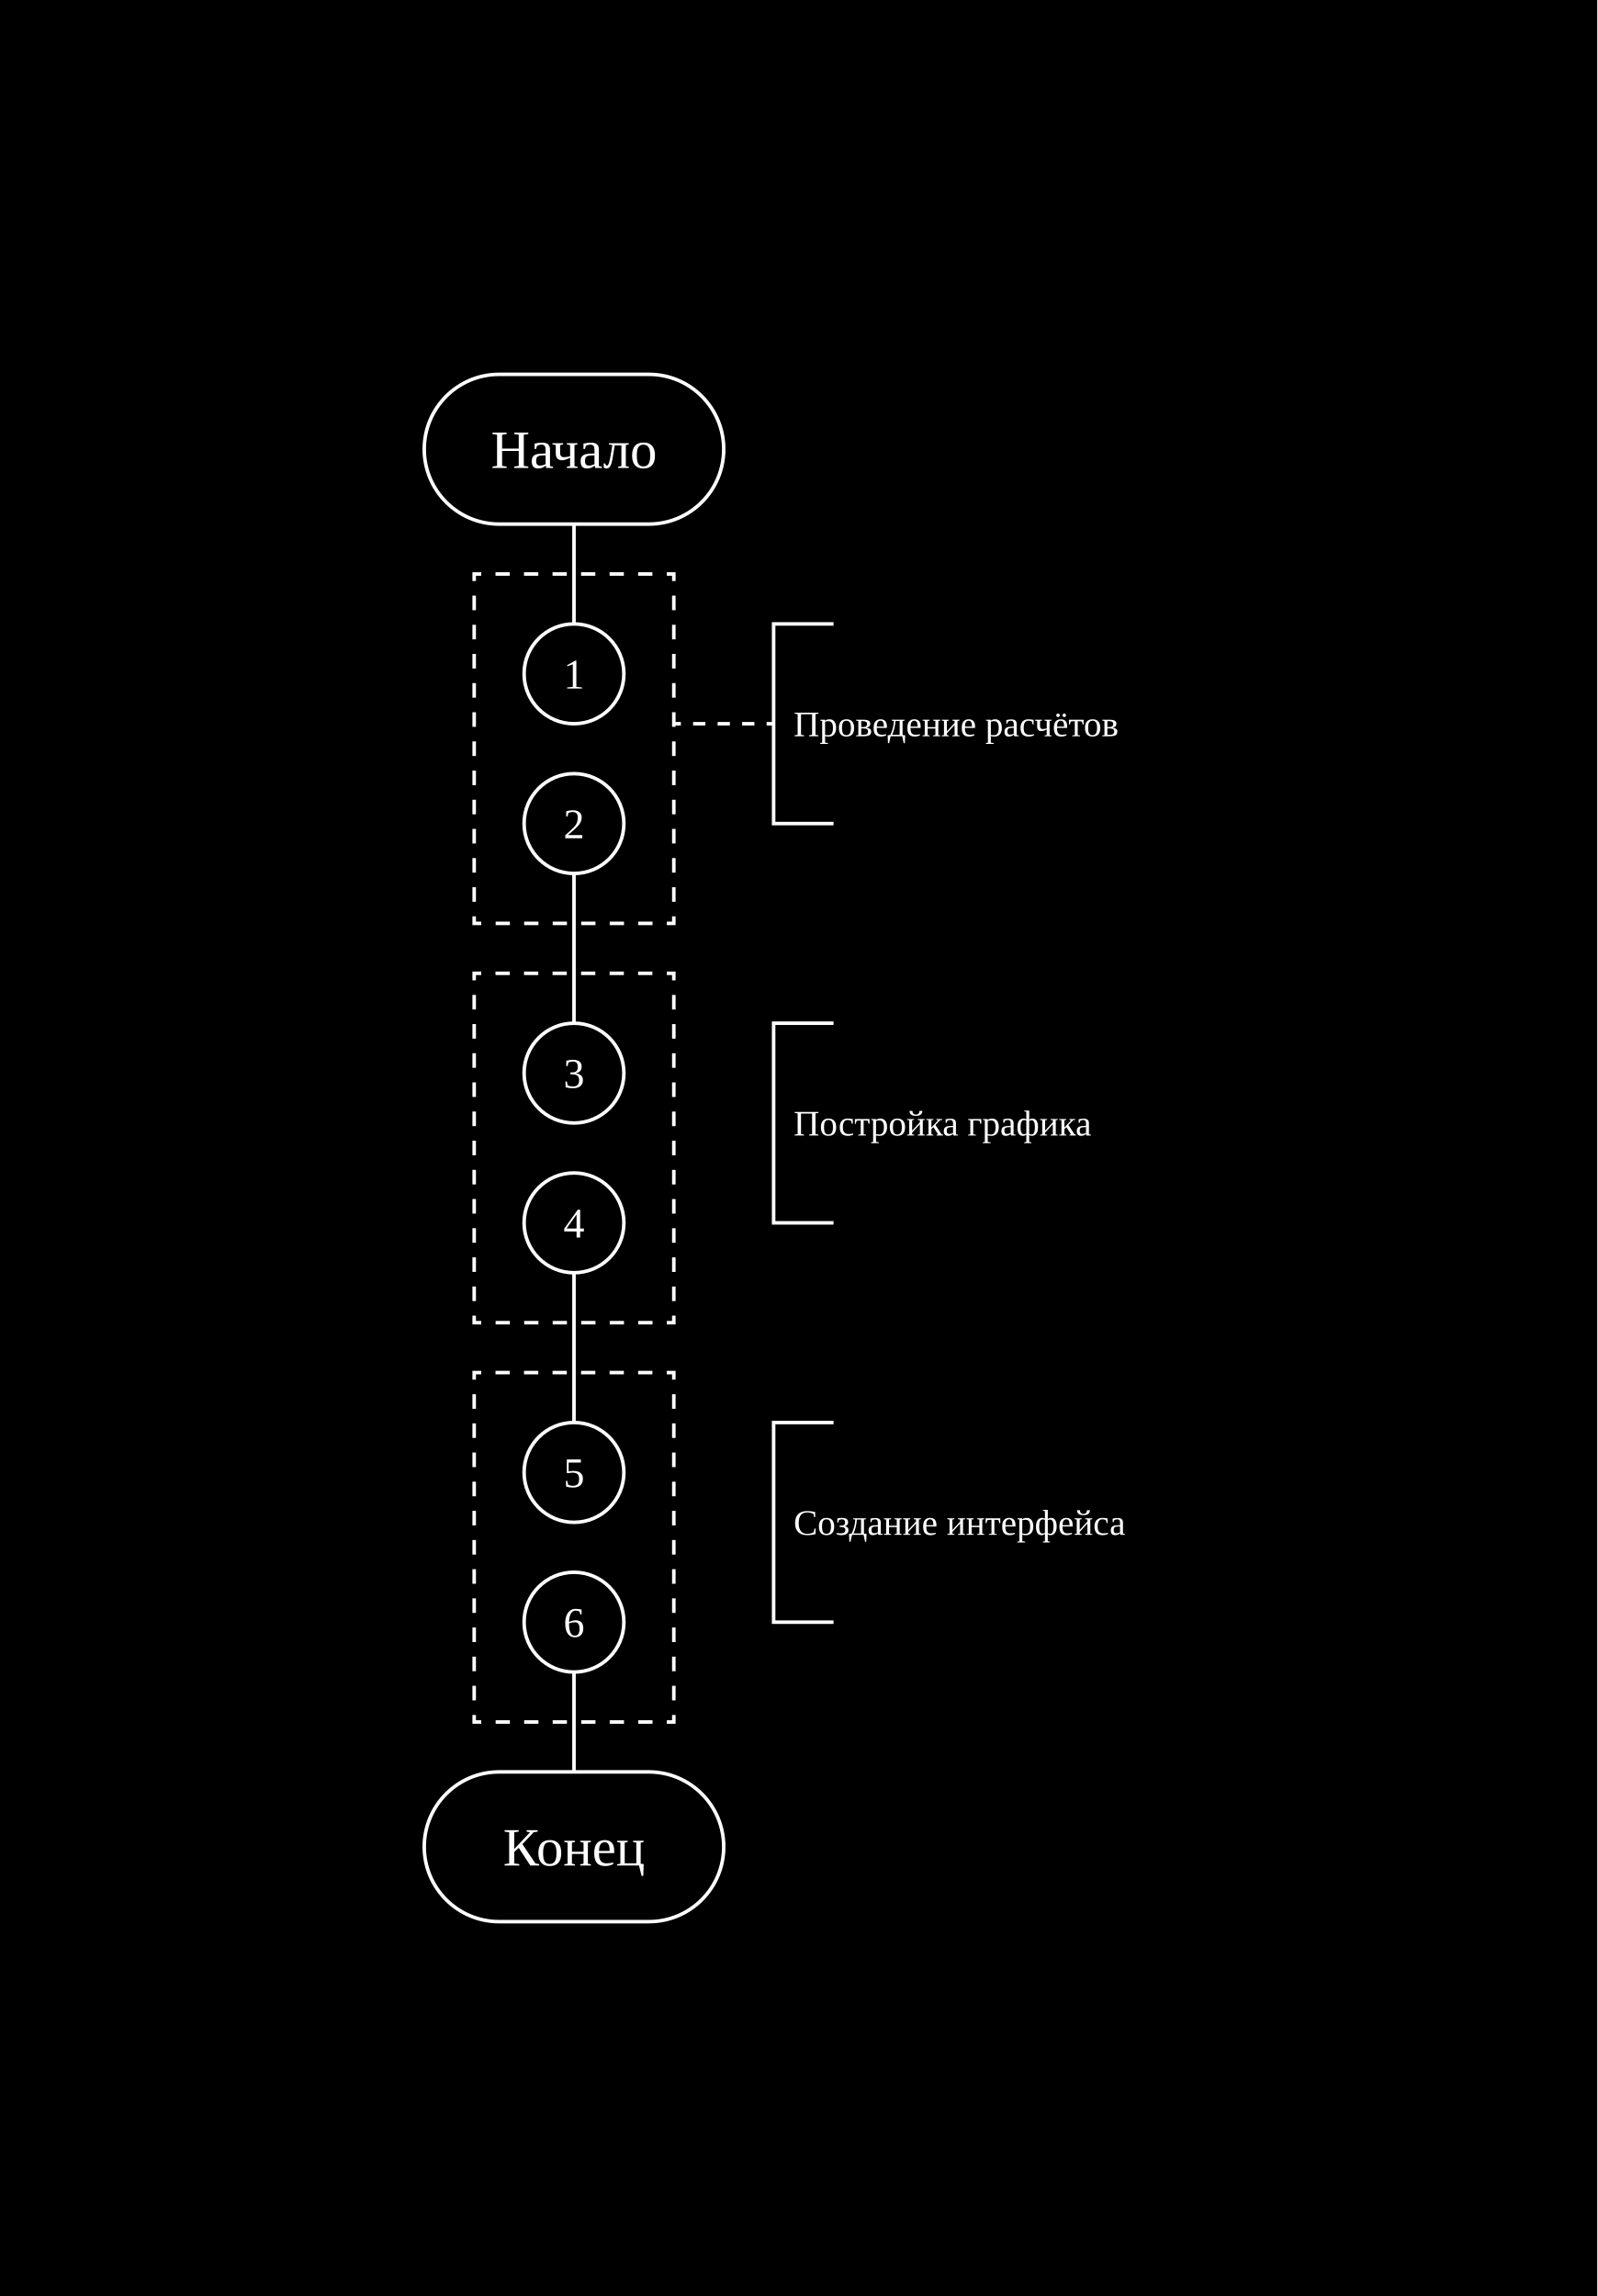
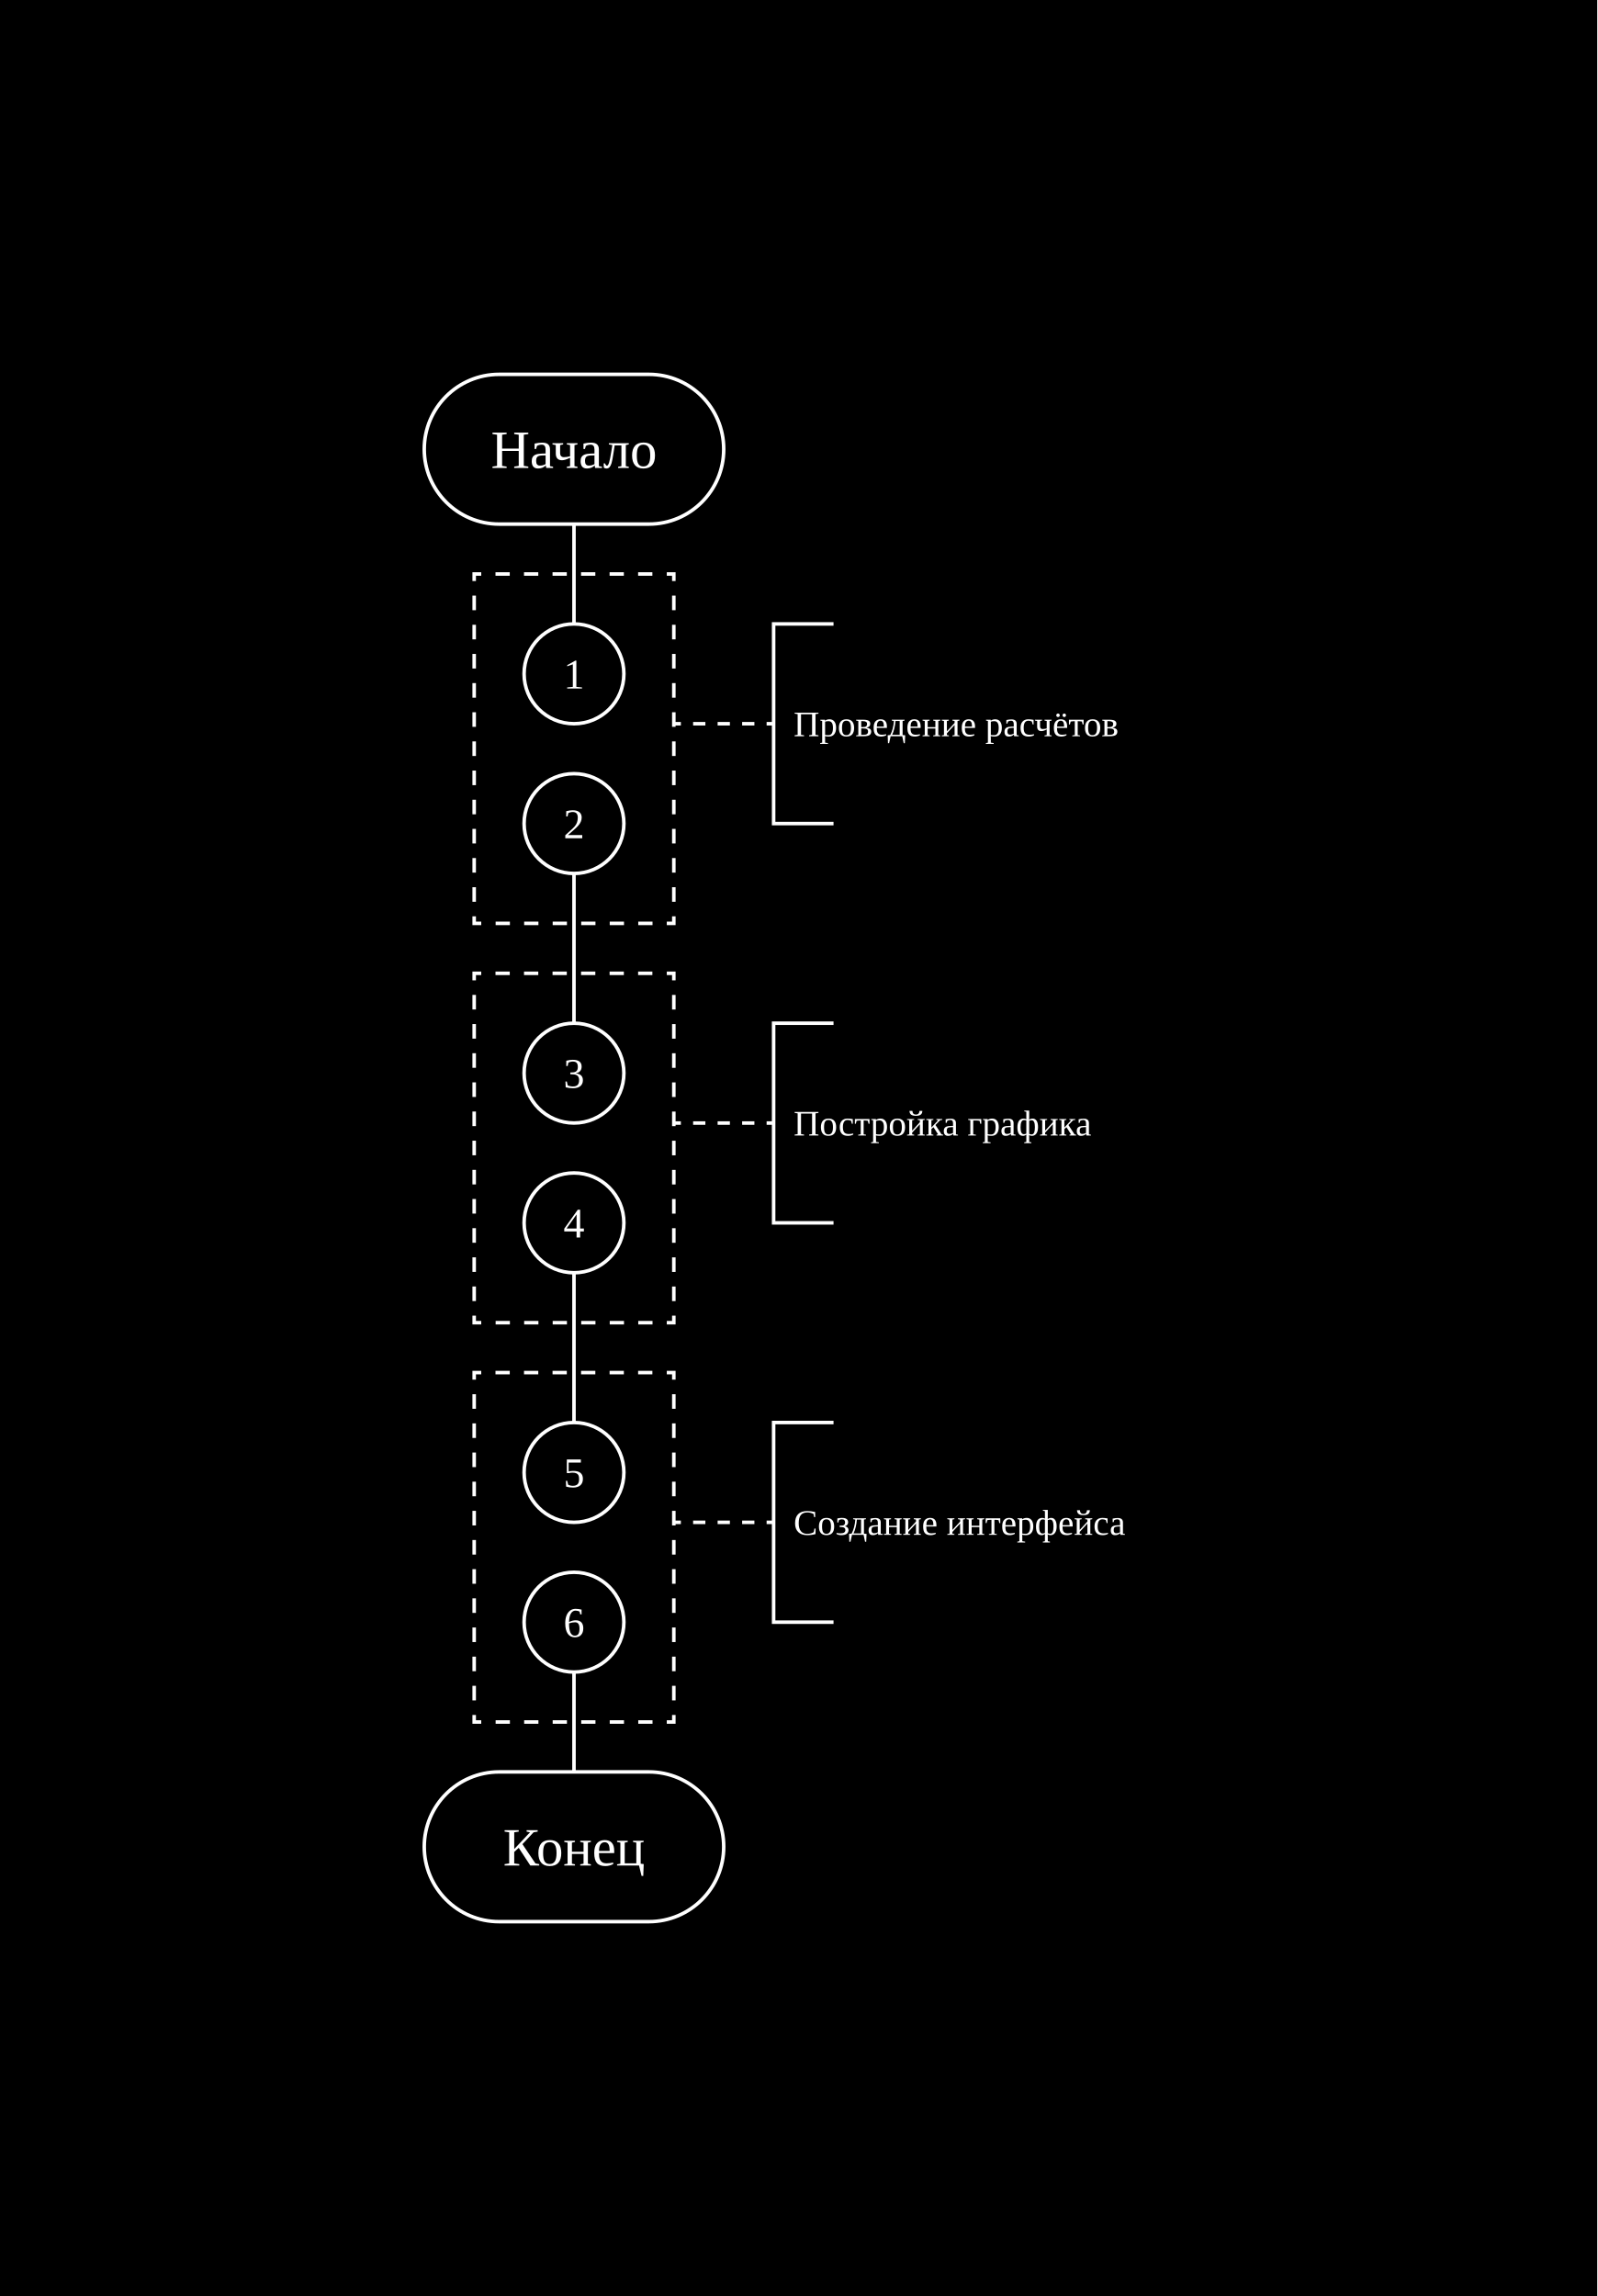
<svg xmlns="http://www.w3.org/2000/svg" id="_Слой_1" data-name="Слой 1" viewBox="0 0 453.54 651.97">
  <defs>
    <style>
-       .cls-1, .cls-2, .cls-3, .cls-4, .cls-5 {
+       .cls-1 {
+         letter-spacing: -.04em;
+       }
+ 
+       .cls-2, .cls-3, .cls-4, .cls-5 {
        fill: none;
        stroke: #fff;
        stroke-miterlimit: 10;
      }

      .cls-6 {
+         letter-spacing: 0em;
+       }
+ 
+       .cls-7 {
        font-size: 12px;
      }

-       .cls-6, .cls-7, .cls-8 {
+       .cls-7, .cls-8, .cls-9 {
        fill: #fff;
        font-family: TimesNewRomanPSMT, 'Times New Roman';
-       }
- 
-       .cls-9 {
-         letter-spacing: -.04em;
-       }
- 
-       .cls-7 {
-         font-size: 15.31px;
-       }
- 
-       .cls-2 {
-         stroke-dasharray: 0 0 4.05 4.05;
-       }
- 
-       .cls-10 {
-         letter-spacing: -.05em;
-       }
- 
-       .cls-3 {
-         stroke-dasharray: 0 0 4.14 4.14;
      }

      .cls-8 {
        font-size: 10.2px;
      }

-       .cls-11 {
-         letter-spacing: 0em;
+       .cls-3 {
+         stroke-dasharray: 0 0 4.05 4.05;
      }

      .cls-4 {
-         stroke-dasharray: 0 4;
+         stroke-dasharray: 0 0 4.14 4.14;
+       }
+ 
+       .cls-9 {
+         font-size: 15.31px;
+       }
+ 
+       .cls-10 {
+         letter-spacing: -.05em;
      }

      .cls-5 {
        stroke-dasharray: 0 0 3.48 3.48;
      }
    </style>
  </defs>
  <rect x="0" y="0" width="453.54" height="651.97" />
  <g>
-     <rect class="cls-1" x="120.47" y="106.3" width="85.04" height="42.52" rx="21.26" ry="21.26" />
-     <text class="cls-7" transform="translate(139.41 132.88)">
+     <rect class="cls-2" x="120.47" y="106.3" width="85.04" height="42.52" rx="21.26" ry="21.26" />
+     <text class="cls-9" transform="translate(139.41 132.88)">
      <tspan x="0" y="0">Н</tspan>
-       <tspan class="cls-9" x="11.05" y="0">а</tspan>
+       <tspan class="cls-1" x="11.05" y="0">а</tspan>
      <tspan x="17.24" y="0">ч</tspan>
-       <tspan class="cls-11" x="24.93" y="0">а</tspan>
+       <tspan class="cls-6" x="24.93" y="0">а</tspan>
      <tspan x="31.86" y="0">ло</tspan>
    </text>
  </g>
  <g>
-     <circle class="cls-1" cx="162.99" cy="191.34" r="14.17" />
-     <text class="cls-6" transform="translate(159.99 195.51)">
+     <circle class="cls-2" cx="162.99" cy="191.34" r="14.17" />
+     <text class="cls-7" transform="translate(159.99 195.51)">
      <tspan x="0" y="0">1</tspan>
    </text>
  </g>
  <g>
-     <circle class="cls-1" cx="162.99" cy="233.86" r="14.17" />
-     <text class="cls-6" transform="translate(159.99 238.03)">
+     <circle class="cls-2" cx="162.99" cy="233.86" r="14.17" />
+     <text class="cls-7" transform="translate(159.99 238.03)">
      <tspan x="0" y="0">2</tspan>
    </text>
  </g>
-   <line class="cls-1" x1="162.99" y1="148.82" x2="162.99" y2="177.17" />
-   <line class="cls-1" x1="162.99" y1="248.03" x2="162.99" y2="290.55" />
+   <line class="cls-2" x1="162.99" y1="148.82" x2="162.99" y2="177.17" />
+   <line class="cls-2" x1="162.99" y1="248.03" x2="162.99" y2="290.55" />
  <g>
-     <polyline class="cls-1" points="191.34 260.2 191.34 262.2 189.34 262.2" />
-     <line class="cls-2" x1="185.29" y1="262.2" x2="138.67" y2="262.2" />
-     <polyline class="cls-1" points="136.65 262.2 134.65 262.2 134.65 260.2" />
-     <line class="cls-3" x1="134.65" y1="256.07" x2="134.65" y2="167.06" />
-     <polyline class="cls-1" points="134.65 164.99 134.65 162.99 136.65 162.99" />
-     <line class="cls-2" x1="140.7" y1="162.99" x2="187.31" y2="162.99" />
-     <polyline class="cls-1" points="189.34 162.99 191.34 162.99 191.34 164.99" />
-     <line class="cls-3" x1="191.34" y1="169.13" x2="191.34" y2="258.13" />
+     <polyline class="cls-2" points="191.34 260.2 191.34 262.2 189.34 262.2" />
+     <line class="cls-3" x1="185.29" y1="262.2" x2="138.67" y2="262.2" />
+     <polyline class="cls-2" points="136.65 262.2 134.65 262.2 134.65 260.2" />
+     <line class="cls-4" x1="134.65" y1="256.07" x2="134.65" y2="167.06" />
+     <polyline class="cls-2" points="134.65 164.99 134.65 162.99 136.65 162.99" />
+     <line class="cls-3" x1="140.7" y1="162.99" x2="187.31" y2="162.99" />
+     <polyline class="cls-2" points="189.34 162.99 191.34 162.99 191.34 164.99" />
+     <line class="cls-4" x1="191.34" y1="169.13" x2="191.34" y2="258.13" />
  </g>
  <g>
-     <path class="cls-1" d="m236.69,177.17h-17.01v56.69h17.01" />
+     <path class="cls-2" d="m236.69,177.17h-17.01v56.69h17.01" />
    <text class="cls-8" transform="translate(225.35 209.06)">
      <tspan x="0" y="0">Проведение расчётов</tspan>
    </text>
  </g>
  <g>
-     <line class="cls-1" x1="191.34" y1="205.51" x2="193.34" y2="205.51" />
+     <line class="cls-2" x1="191.34" y1="205.51" x2="193.34" y2="205.51" />
    <line class="cls-5" x1="196.82" y1="205.51" x2="215.95" y2="205.51" />
-     <line class="cls-1" x1="217.69" y1="205.51" x2="219.69" y2="205.51" />
+     <line class="cls-2" x1="217.69" y1="205.51" x2="219.69" y2="205.51" />
  </g>
  <g>
-     <circle class="cls-1" cx="162.99" cy="304.72" r="14.17" />
-     <text class="cls-6" transform="translate(159.99 308.89)">
+     <circle class="cls-2" cx="162.99" cy="304.72" r="14.17" />
+     <text class="cls-7" transform="translate(159.99 308.89)">
      <tspan x="0" y="0">3</tspan>
    </text>
  </g>
  <g>
-     <circle class="cls-1" cx="162.99" cy="347.24" r="14.17" />
-     <text class="cls-6" transform="translate(159.99 351.41)">
+     <circle class="cls-2" cx="162.99" cy="347.24" r="14.17" />
+     <text class="cls-7" transform="translate(159.99 351.41)">
      <tspan x="0" y="0">4</tspan>
    </text>
  </g>
  <g>
-     <polyline class="cls-1" points="191.34 373.59 191.34 375.59 189.34 375.59" />
-     <line class="cls-2" x1="185.29" y1="375.59" x2="138.67" y2="375.59" />
-     <polyline class="cls-1" points="136.65 375.59 134.65 375.59 134.65 373.59" />
-     <line class="cls-3" x1="134.65" y1="369.45" x2="134.65" y2="280.45" />
-     <polyline class="cls-1" points="134.65 278.38 134.65 276.38 136.65 276.38" />
-     <line class="cls-2" x1="140.7" y1="276.38" x2="187.31" y2="276.38" />
-     <polyline class="cls-1" points="189.34 276.38 191.34 276.38 191.34 278.38" />
-     <line class="cls-3" x1="191.34" y1="282.52" x2="191.34" y2="371.52" />
+     <polyline class="cls-2" points="191.34 373.59 191.34 375.59 189.34 375.59" />
+     <line class="cls-3" x1="185.29" y1="375.59" x2="138.67" y2="375.59" />
+     <polyline class="cls-2" points="136.65 375.59 134.65 375.59 134.65 373.59" />
+     <line class="cls-4" x1="134.65" y1="369.45" x2="134.65" y2="280.45" />
+     <polyline class="cls-2" points="134.65 278.38 134.65 276.38 136.65 276.38" />
+     <line class="cls-3" x1="140.7" y1="276.38" x2="187.31" y2="276.38" />
+     <polyline class="cls-2" points="189.34 276.38 191.34 276.38 191.34 278.38" />
+     <line class="cls-4" x1="191.34" y1="282.52" x2="191.34" y2="371.52" />
  </g>
  <g>
-     <path class="cls-1" d="m236.69,290.55h-17.01v56.69h17.01" />
+     <path class="cls-2" d="m236.69,290.55h-17.01v56.69h17.01" />
    <text class="cls-8" transform="translate(225.35 322.44)">
      <tspan x="0" y="0">Постройка графика</tspan>
    </text>
  </g>
-   <line class="cls-4" x1="191.34" y1="318.9" x2="219.69" y2="318.9" />
-   <line class="cls-1" x1="162.99" y1="361.42" x2="162.99" y2="403.94" />
  <g>
-     <circle class="cls-1" cx="162.99" cy="418.11" r="14.17" />
-     <text class="cls-6" transform="translate(159.99 422.28)">
+     <line class="cls-2" x1="191.34" y1="318.9" x2="193.34" y2="318.9" />
+     <line class="cls-5" x1="196.82" y1="318.9" x2="215.95" y2="318.9" />
+     <line class="cls-2" x1="217.69" y1="318.9" x2="219.69" y2="318.9" />
+   </g>
+   <line class="cls-2" x1="162.99" y1="361.42" x2="162.99" y2="403.94" />
+   <g>
+     <circle class="cls-2" cx="162.99" cy="418.11" r="14.17" />
+     <text class="cls-7" transform="translate(159.99 422.28)">
      <tspan x="0" y="0">5</tspan>
    </text>
  </g>
  <g>
-     <circle class="cls-1" cx="162.99" cy="460.63" r="14.17" />
-     <text class="cls-6" transform="translate(159.99 464.8)">
+     <circle class="cls-2" cx="162.99" cy="460.63" r="14.17" />
+     <text class="cls-7" transform="translate(159.99 464.8)">
      <tspan x="0" y="0">6</tspan>
    </text>
  </g>
  <g>
-     <polyline class="cls-1" points="191.34 486.98 191.34 488.98 189.34 488.98" />
-     <line class="cls-2" x1="185.29" y1="488.98" x2="138.67" y2="488.98" />
-     <polyline class="cls-1" points="136.65 488.98 134.65 488.98 134.65 486.98" />
-     <line class="cls-3" x1="134.65" y1="482.84" x2="134.65" y2="393.83" />
-     <polyline class="cls-1" points="134.65 391.76 134.65 389.76 136.65 389.76" />
-     <line class="cls-2" x1="140.7" y1="389.76" x2="187.31" y2="389.76" />
-     <polyline class="cls-1" points="189.34 389.76 191.34 389.76 191.34 391.76" />
-     <line class="cls-3" x1="191.34" y1="395.9" x2="191.34" y2="484.91" />
+     <polyline class="cls-2" points="191.34 486.98 191.34 488.98 189.34 488.98" />
+     <line class="cls-3" x1="185.29" y1="488.98" x2="138.67" y2="488.98" />
+     <polyline class="cls-2" points="136.65 488.98 134.65 488.98 134.65 486.98" />
+     <line class="cls-4" x1="134.65" y1="482.84" x2="134.65" y2="393.83" />
+     <polyline class="cls-2" points="134.65 391.76 134.65 389.76 136.65 389.76" />
+     <line class="cls-3" x1="140.7" y1="389.76" x2="187.31" y2="389.76" />
+     <polyline class="cls-2" points="189.34 389.76 191.34 389.76 191.34 391.76" />
+     <line class="cls-4" x1="191.34" y1="395.9" x2="191.34" y2="484.91" />
  </g>
  <g>
-     <path class="cls-1" d="m236.69,403.94h-17.01v56.69h17.01" />
+     <path class="cls-2" d="m236.69,403.94h-17.01v56.69h17.01" />
    <text class="cls-8" transform="translate(225.35 435.83)">
      <tspan x="0" y="0">Создание интерфейса</tspan>
    </text>
  </g>
-   <line class="cls-4" x1="191.34" y1="432.28" x2="219.69" y2="432.28" />
  <g>
-     <rect class="cls-1" x="120.47" y="503.15" width="85.04" height="42.52" rx="21.26" ry="21.26" />
-     <text class="cls-7" transform="translate(142.85 529.73)">
+     <line class="cls-2" x1="191.34" y1="432.28" x2="193.34" y2="432.28" />
+     <line class="cls-5" x1="196.82" y1="432.28" x2="215.95" y2="432.28" />
+     <line class="cls-2" x1="217.69" y1="432.28" x2="219.69" y2="432.28" />
+   </g>
+   <g>
+     <rect class="cls-2" x="120.47" y="503.15" width="85.04" height="42.52" rx="21.26" ry="21.26" />
+     <text class="cls-9" transform="translate(142.85 529.73)">
      <tspan class="cls-10" x="0" y="0">К</tspan>
      <tspan x="9.45" y="0">онец</tspan>
    </text>
  </g>
-   <line class="cls-1" x1="162.99" y1="474.8" x2="162.99" y2="503.15" />
+   <line class="cls-2" x1="162.99" y1="474.8" x2="162.99" y2="503.15" />
</svg>
